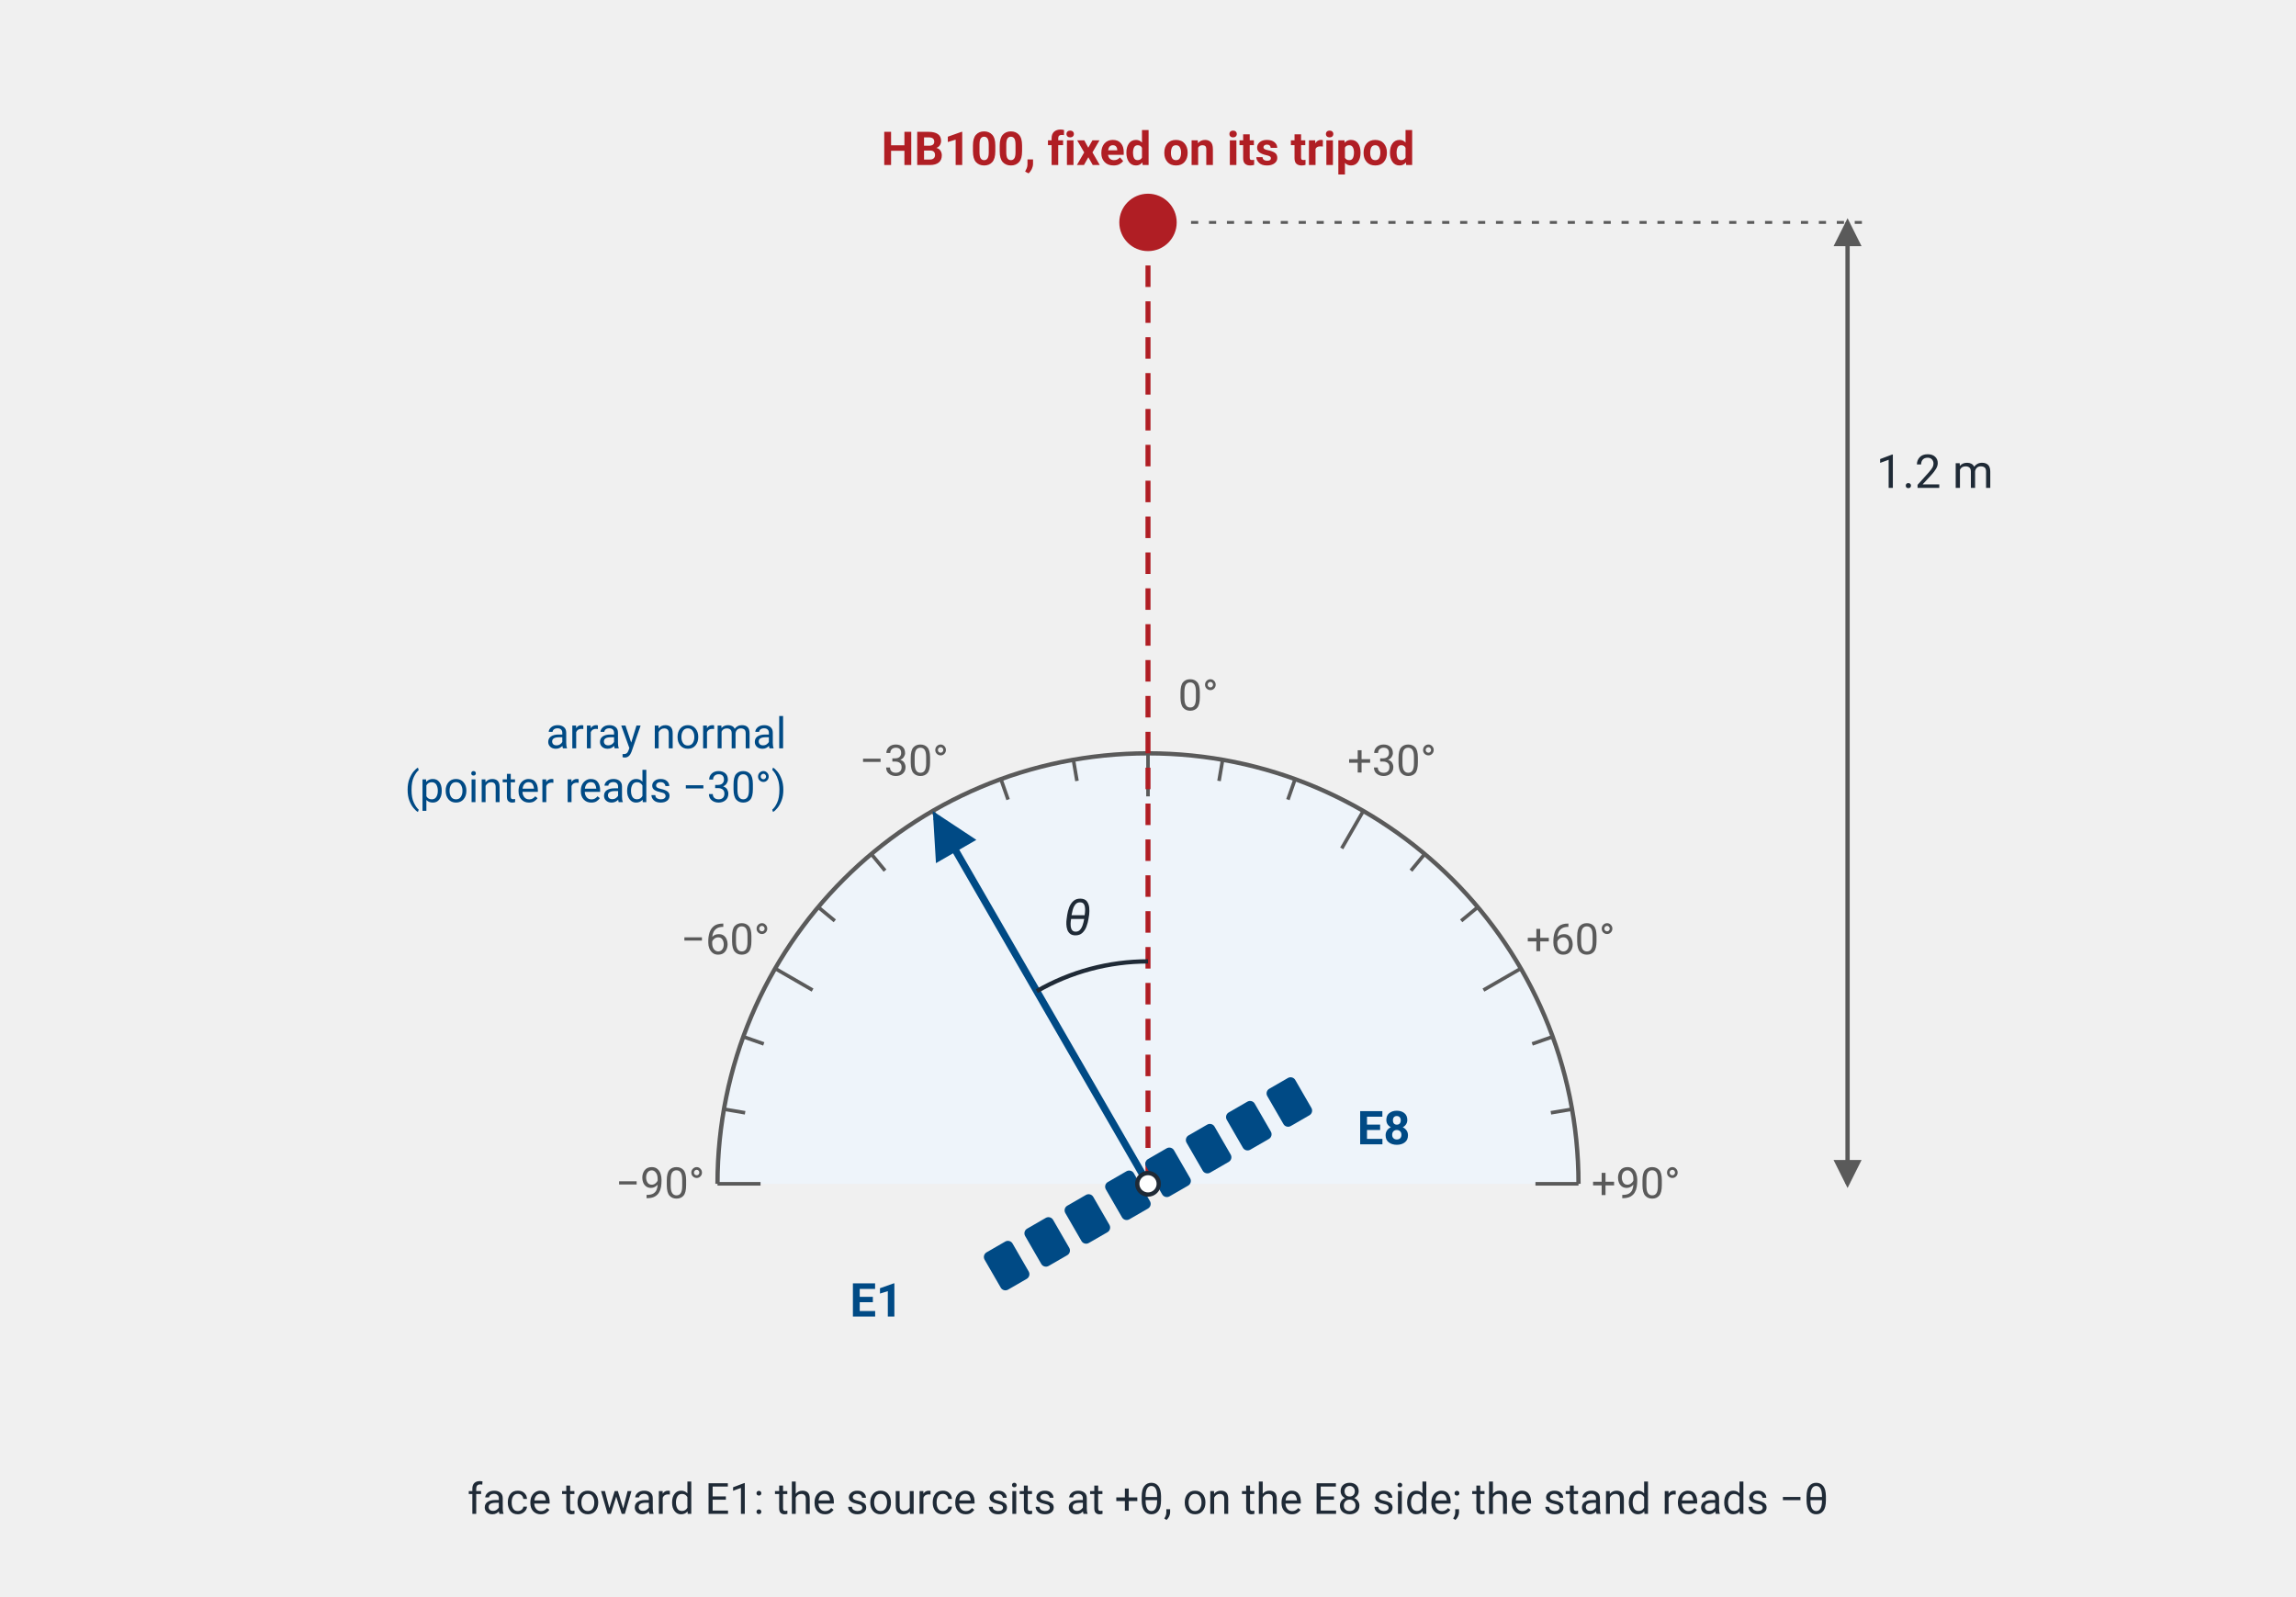
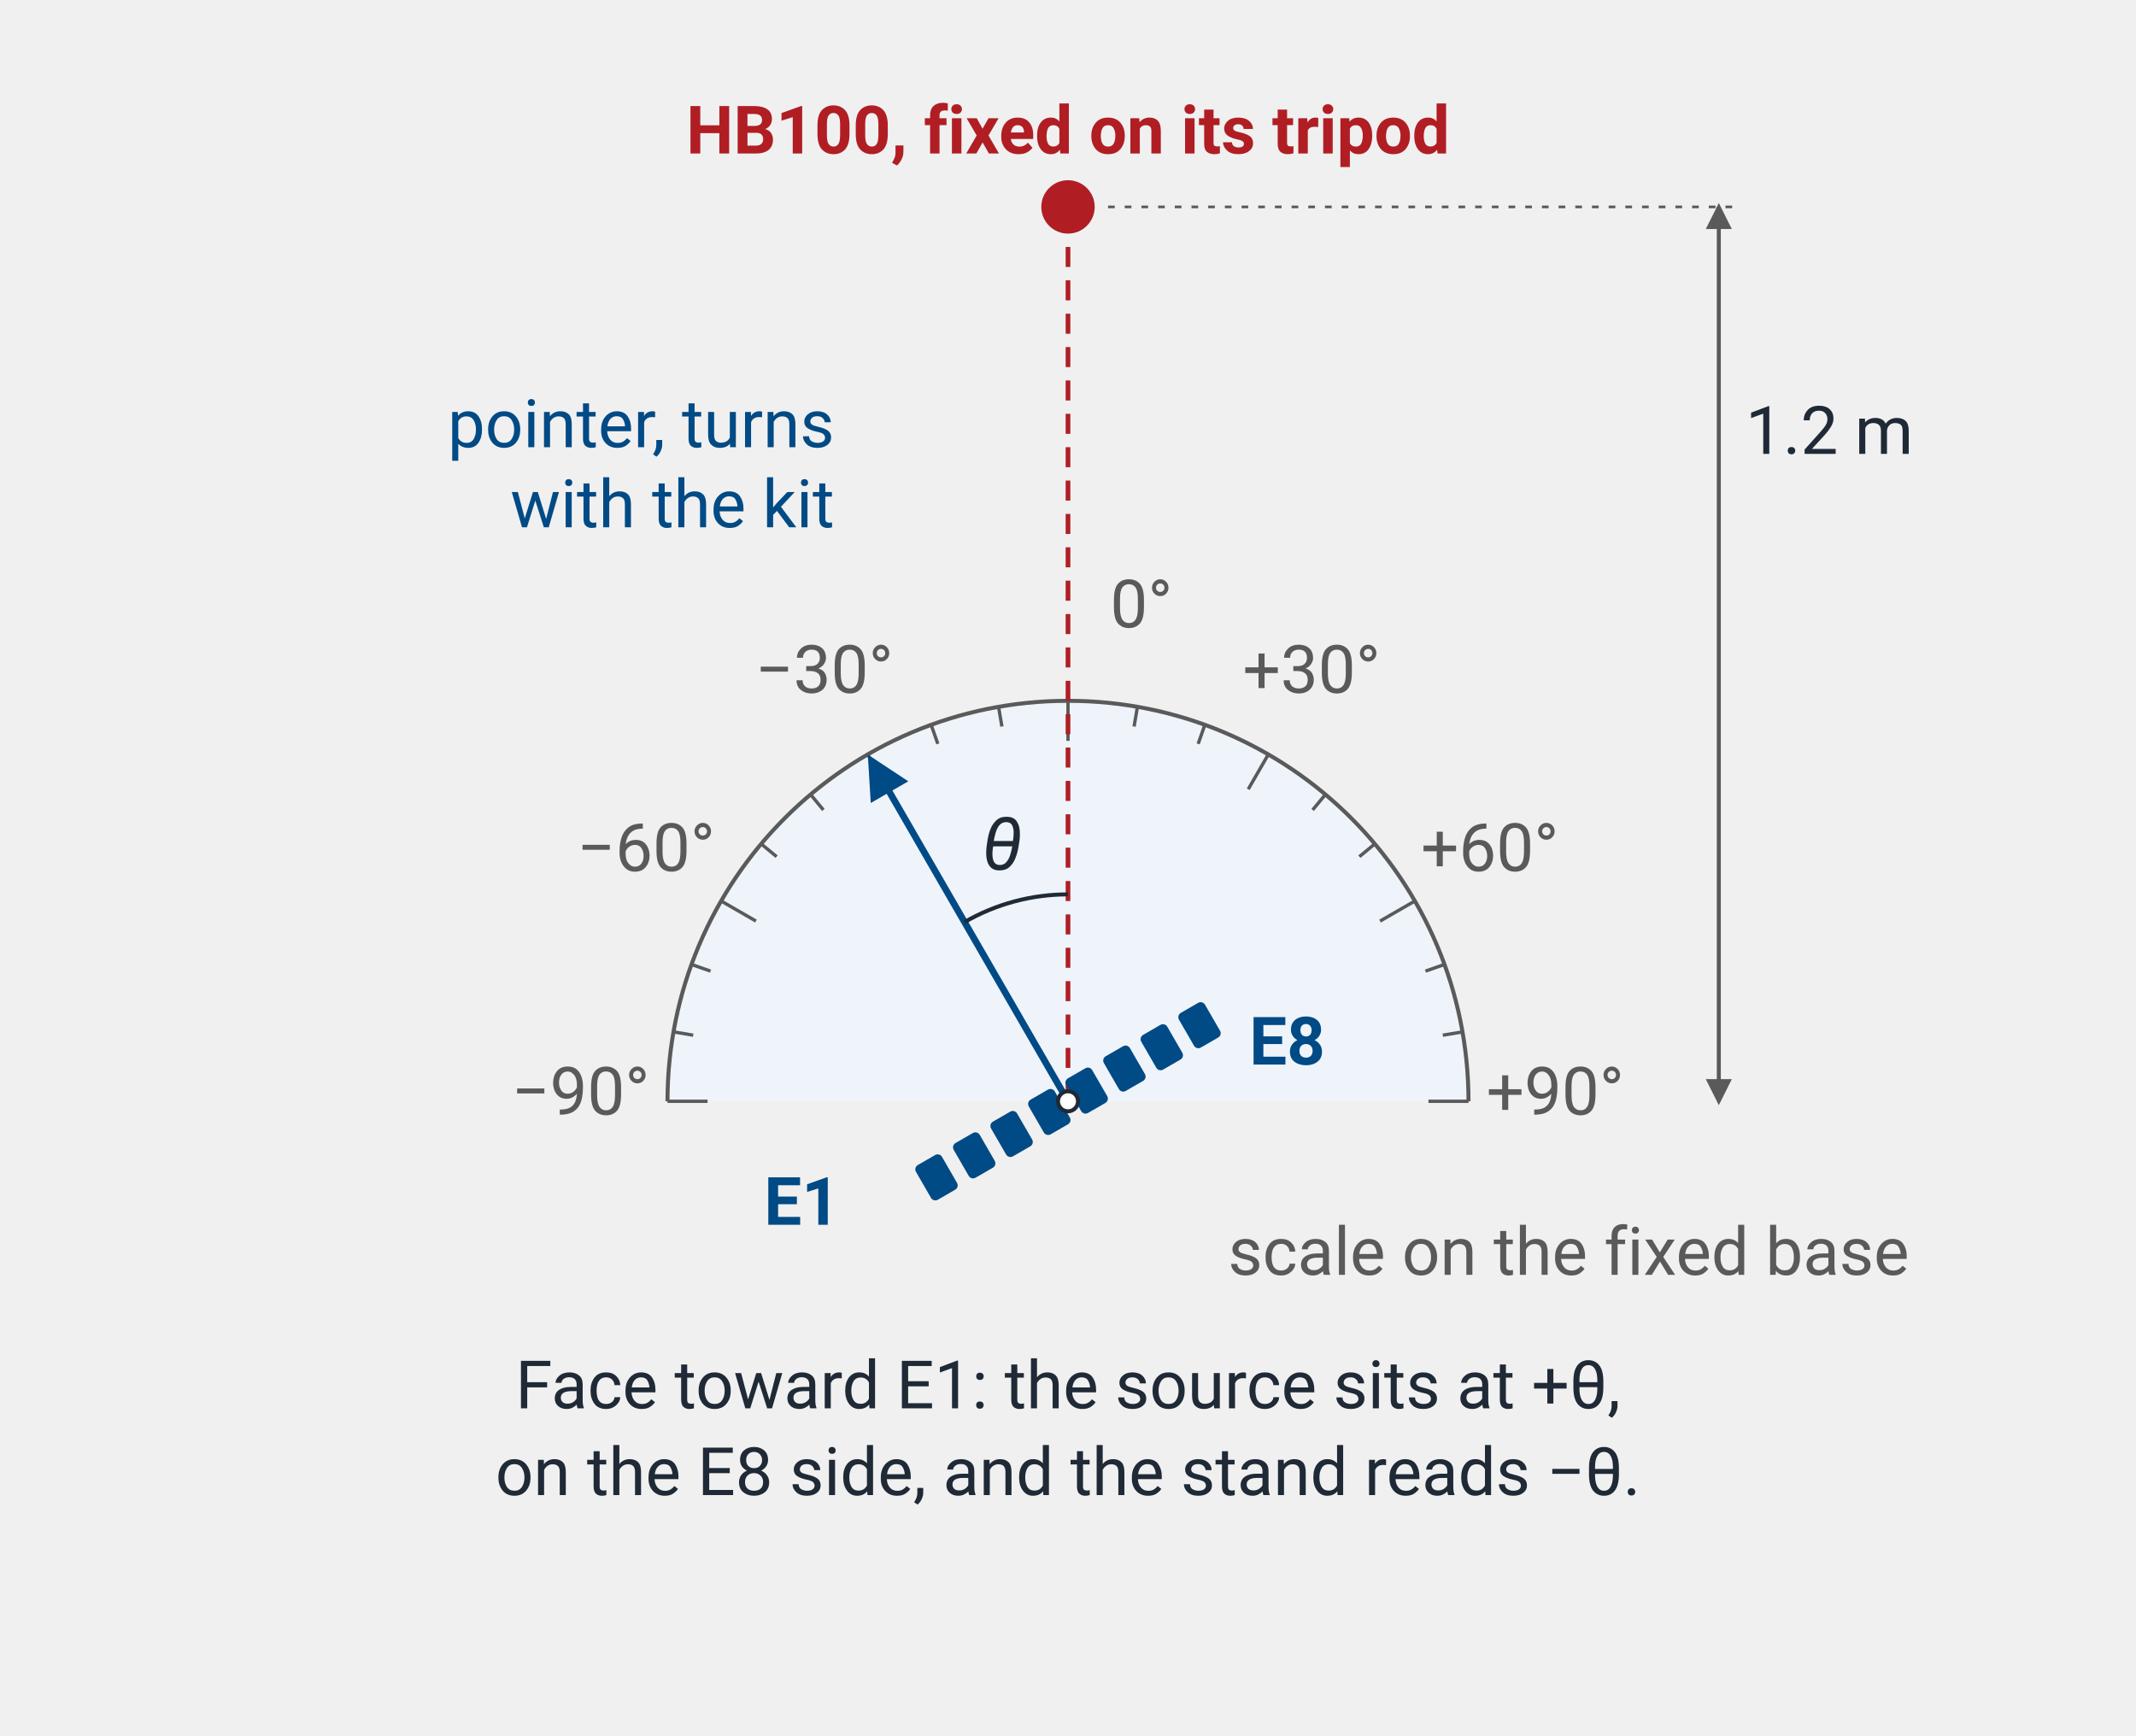
- <svg xmlns="http://www.w3.org/2000/svg" font-family="'Source Sans Pro', 'Segoe UI', Roboto, Helvetica, Arial, sans-serif" viewBox="0 0 640 445" role="img" aria-label="Top view of the rotation setup: the HB100 fixed 1.2 m from the array, and the kit turned 30 degrees about the array center on its rotating stand, its face toward E1, which puts the source at plus 30 degrees on the E8 side while the pointer on the stand scale reads minus 30">
+ <svg xmlns="http://www.w3.org/2000/svg" font-family="'Source Sans Pro', 'Segoe UI', Roboto, Helvetica, Arial, sans-serif" viewBox="0 0 640 520" role="img" aria-label="Top view of the rotation setup: the HB100 fixed 1.2 m from the array, and the kit turned 30 degrees about the array center on its rotating stand, its face toward E1, which puts the source at plus 30 degrees on the E8 side while the pointer on the stand scale reads minus 30">
  <defs>
    <marker id="l21rArr" viewBox="0 0 10 10" refX="8.5" refY="5" markerWidth="6.5" markerHeight="6.5" orient="auto-start-reverse">
      <path d="M0 0 L10 5 L0 10 z" fill="#5a5a5a" />
    </marker>
    <marker id="l21rNav" viewBox="0 0 10 10" refX="8.5" refY="5" markerWidth="6.5" markerHeight="6.5" orient="auto-start-reverse">
      <path d="M0 0 L10 5 L0 10 z" fill="#004a85" />
    </marker>
  </defs>
  <path d="M200.0 330.0 A120 120 0 0 1 440.0 330.0" fill="#eef4fa" stroke="#5a5a5a" stroke-width="1.2" />
  <line x1="440.0" y1="330.0" x2="428.0" y2="330.0" stroke="#5a5a5a" stroke-width="1" />
-   <text x="456.0" y="334.0" text-anchor="middle" font-size="12" fill="#5a5a5a">+90°</text>
+   <text x="466.0" y="334.0" text-anchor="middle" font-size="20" fill="#5a5a5a">+90°</text>
  <line x1="438.2" y1="309.2" x2="432.3" y2="310.2" stroke="#5a5a5a" stroke-width="1" />
  <line x1="432.8" y1="289.0" x2="427.1" y2="291.0" stroke="#5a5a5a" stroke-width="1" />
  <line x1="423.9" y1="270.0" x2="413.5" y2="276.0" stroke="#5a5a5a" stroke-width="1" />
-   <text x="437.8" y="266.0" text-anchor="middle" font-size="12" fill="#5a5a5a">+60°</text>
+   <text x="446.4" y="261.0" text-anchor="middle" font-size="20" fill="#5a5a5a">+60°</text>
  <line x1="411.9" y1="252.9" x2="407.3" y2="256.7" stroke="#5a5a5a" stroke-width="1" />
  <line x1="397.1" y1="238.1" x2="393.3" y2="242.7" stroke="#5a5a5a" stroke-width="1" />
  <line x1="380.0" y1="226.1" x2="374.0" y2="236.5" stroke="#5a5a5a" stroke-width="1" />
-   <text x="388.0" y="216.2" text-anchor="middle" font-size="12" fill="#5a5a5a">+30°</text>
+   <text x="393.0" y="207.6" text-anchor="middle" font-size="20" fill="#5a5a5a">+30°</text>
  <line x1="361.0" y1="217.2" x2="359.0" y2="222.9" stroke="#5a5a5a" stroke-width="1" />
  <line x1="340.8" y1="211.8" x2="339.8" y2="217.7" stroke="#5a5a5a" stroke-width="1" />
  <line x1="320.0" y1="210.0" x2="320.0" y2="222.0" stroke="#5a5a5a" stroke-width="1" />
-   <text x="334.0" y="198.0" text-anchor="middle" font-size="12" fill="#5a5a5a">0°</text>
+   <text x="342.0" y="188.0" text-anchor="middle" font-size="20" fill="#5a5a5a">0°</text>
  <line x1="299.2" y1="211.8" x2="300.2" y2="217.7" stroke="#5a5a5a" stroke-width="1" />
  <line x1="279.0" y1="217.2" x2="281.0" y2="222.9" stroke="#5a5a5a" stroke-width="1" />
  <line x1="260.0" y1="226.1" x2="266.0" y2="236.5" stroke="#5a5a5a" stroke-width="1" />
-   <text x="252.0" y="216.2" text-anchor="middle" font-size="12" fill="#5a5a5a">−30°</text>
+   <text x="247.0" y="207.6" text-anchor="middle" font-size="20" fill="#5a5a5a">−30°</text>
  <line x1="242.9" y1="238.1" x2="246.7" y2="242.7" stroke="#5a5a5a" stroke-width="1" />
  <line x1="228.1" y1="252.9" x2="232.7" y2="256.7" stroke="#5a5a5a" stroke-width="1" />
  <line x1="216.1" y1="270.0" x2="226.5" y2="276.0" stroke="#5a5a5a" stroke-width="1" />
-   <text x="202.2" y="266.0" text-anchor="middle" font-size="12" fill="#5a5a5a">−60°</text>
+   <text x="193.6" y="261.0" text-anchor="middle" font-size="20" fill="#5a5a5a">−60°</text>
  <line x1="207.2" y1="289.0" x2="212.9" y2="291.0" stroke="#5a5a5a" stroke-width="1" />
  <line x1="201.8" y1="309.2" x2="207.7" y2="310.2" stroke="#5a5a5a" stroke-width="1" />
  <line x1="200.0" y1="330.0" x2="212.0" y2="330.0" stroke="#5a5a5a" stroke-width="1" />
-   <text x="184.0" y="334.0" text-anchor="middle" font-size="12" fill="#5a5a5a">−90°</text>
+   <text x="174.0" y="334.0" text-anchor="middle" font-size="20" fill="#5a5a5a">−90°</text>
  <line x1="320" y1="330" x2="320" y2="72" stroke="#b01e24" stroke-width="1.4" stroke-dasharray="6 4" />
  <circle cx="320" cy="62" r="8" fill="#b01e24" />
-   <text x="320" y="46" text-anchor="middle" font-size="13" font-weight="700" fill="#b01e24">HB100, fixed on its tripod</text>
+   <text x="320" y="46" text-anchor="middle" font-size="20" font-weight="700" fill="#b01e24">HB100, fixed on its tripod</text>
  <line x1="515" y1="62" x2="515" y2="330" stroke="#5a5a5a" stroke-width="1.2" marker-start="url(#l21rArr)" marker-end="url(#l21rArr)" />
  <line x1="332" y1="62" x2="521" y2="62" stroke="#5a5a5a" stroke-width="0.8" stroke-dasharray="2 3" />
-   <text x="523" y="136" font-size="13" fill="#1f2a36">1.2 m</text>
+   <text x="523" y="136" font-size="20" fill="#1f2a36">1.2 m</text>
  <rect x="276.1" y="346.8" width="9" height="12" rx="1.5" fill="#004a85" transform="rotate(-30.0 280.6 352.8)" />
  <rect x="287.4" y="340.2" width="9" height="12" rx="1.5" fill="#004a85" transform="rotate(-30.0 291.9 346.2)" />
  <rect x="298.6" y="333.8" width="9" height="12" rx="1.5" fill="#004a85" transform="rotate(-30.0 303.1 339.8)" />
  <rect x="309.9" y="327.2" width="9" height="12" rx="1.5" fill="#004a85" transform="rotate(-30.0 314.4 333.2)" />
  <rect x="321.1" y="320.8" width="9" height="12" rx="1.5" fill="#004a85" transform="rotate(-30.0 325.6 326.8)" />
  <rect x="332.4" y="314.2" width="9" height="12" rx="1.5" fill="#004a85" transform="rotate(-30.0 336.9 320.2)" />
  <rect x="343.6" y="307.8" width="9" height="12" rx="1.5" fill="#004a85" transform="rotate(-30.0 348.1 313.8)" />
  <rect x="354.9" y="301.2" width="9" height="12" rx="1.5" fill="#004a85" transform="rotate(-30.0 359.4 307.2)" />
-   <text x="244.3" y="367.0" text-anchor="middle" font-size="13" font-weight="700" fill="#004a85">E1</text>
-   <text x="385.7" y="319.0" text-anchor="middle" font-size="13" font-weight="700" fill="#004a85">E8</text>
+   <text x="240.3" y="367.0" text-anchor="middle" font-size="20" font-weight="700" fill="#004a85">E1</text>
+   <text x="385.7" y="319.0" text-anchor="middle" font-size="20" font-weight="700" fill="#004a85">E8</text>
  <line x1="320" y1="330" x2="261.0" y2="227.8" stroke="#004a85" stroke-width="2" marker-end="url(#l21rNav)" />
-   <text x="219.2" y="208.6" text-anchor="end" font-size="12" fill="#004a85">array normal</text>
-   <text x="219.2" y="223.6" text-anchor="end" font-size="12" fill="#004a85">(pointer reads −30°)</text>
+   <text x="250" y="134" text-anchor="end" font-size="20" fill="#004a85">pointer, turns</text>
+   <text x="250" y="158" text-anchor="end" font-size="20" fill="#004a85">with the kit</text>
  <path d="M289.0 276.3 A62 62 0 0 1 320.0 268.0" fill="none" stroke="#1f2a36" stroke-width="1.2" />
-   <text x="300.3" y="260.6" text-anchor="middle" font-size="14" font-style="italic" fill="#1f2a36">θ</text>
+   <text x="300.3" y="260.6" text-anchor="middle" font-size="22" font-style="italic" fill="#1f2a36">θ</text>
  <circle cx="320" cy="330" r="3" fill="#fff" stroke="#1f2a36" stroke-width="1.2" />
-   <text x="320" y="422" text-anchor="middle" font-size="12" fill="#1f2a36">face toward E1: the source sits at +θ, on the E8 side; the stand reads −θ</text>
+   <text x="470" y="382" text-anchor="middle" font-size="20" fill="#5a5a5a">scale on the fixed base</text>
+   <text x="320" y="422" text-anchor="middle" font-size="20" fill="#1f2a36">Face toward E1: the source sits at +θ,</text>
+   <text x="320" y="448" text-anchor="middle" font-size="20" fill="#1f2a36">on the E8 side, and the stand reads −θ.</text>
</svg>
